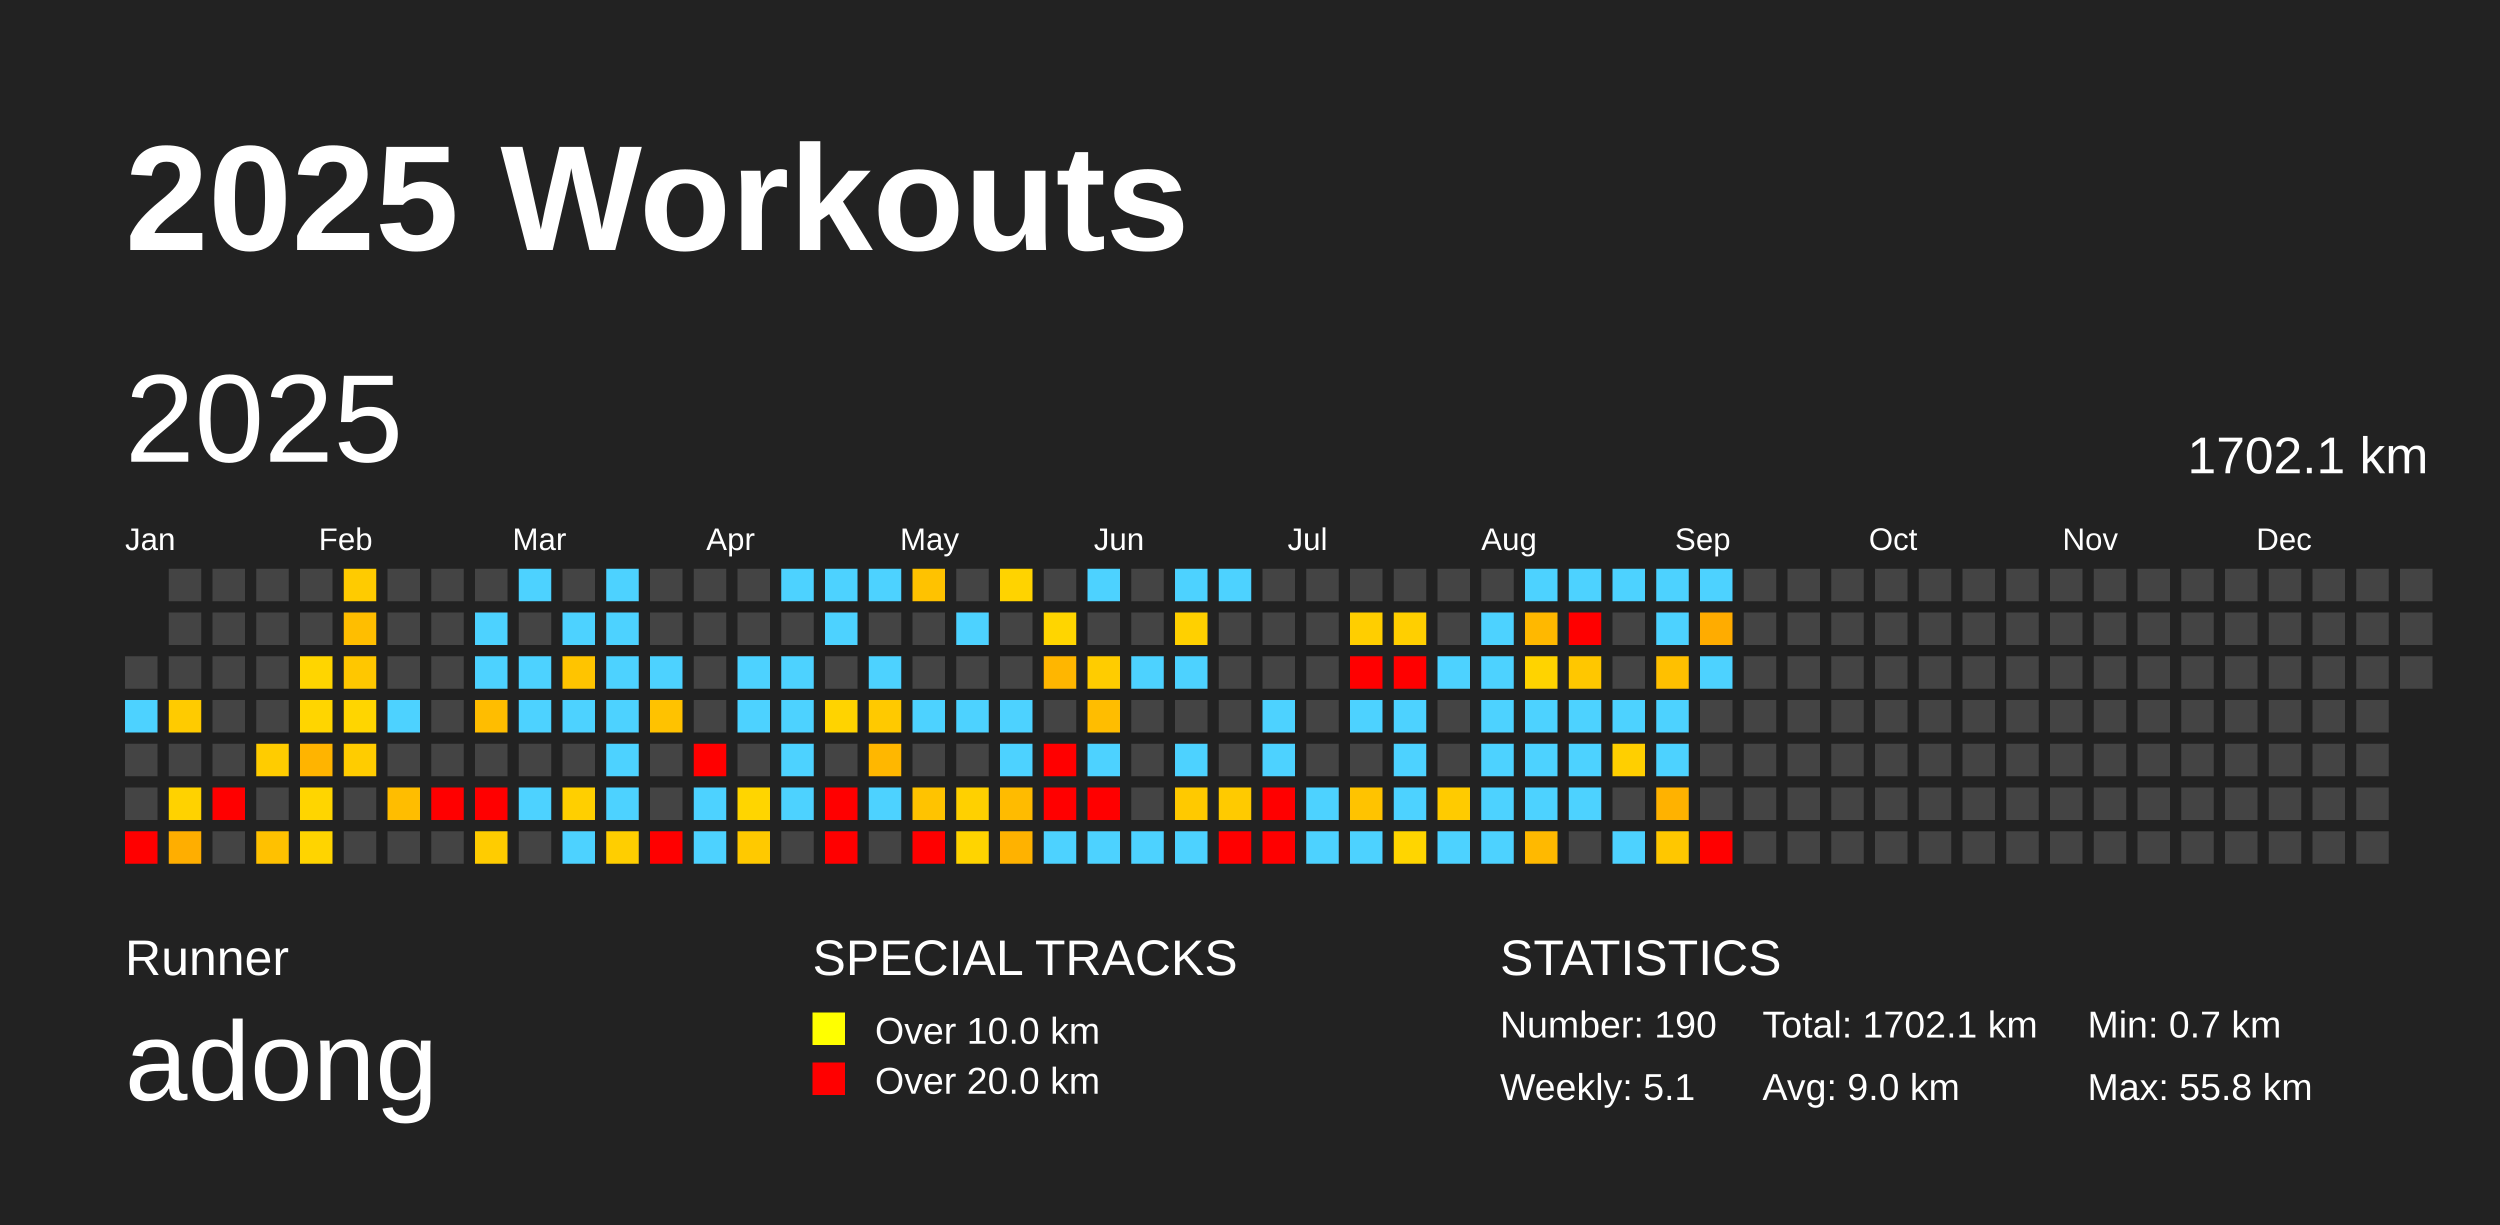
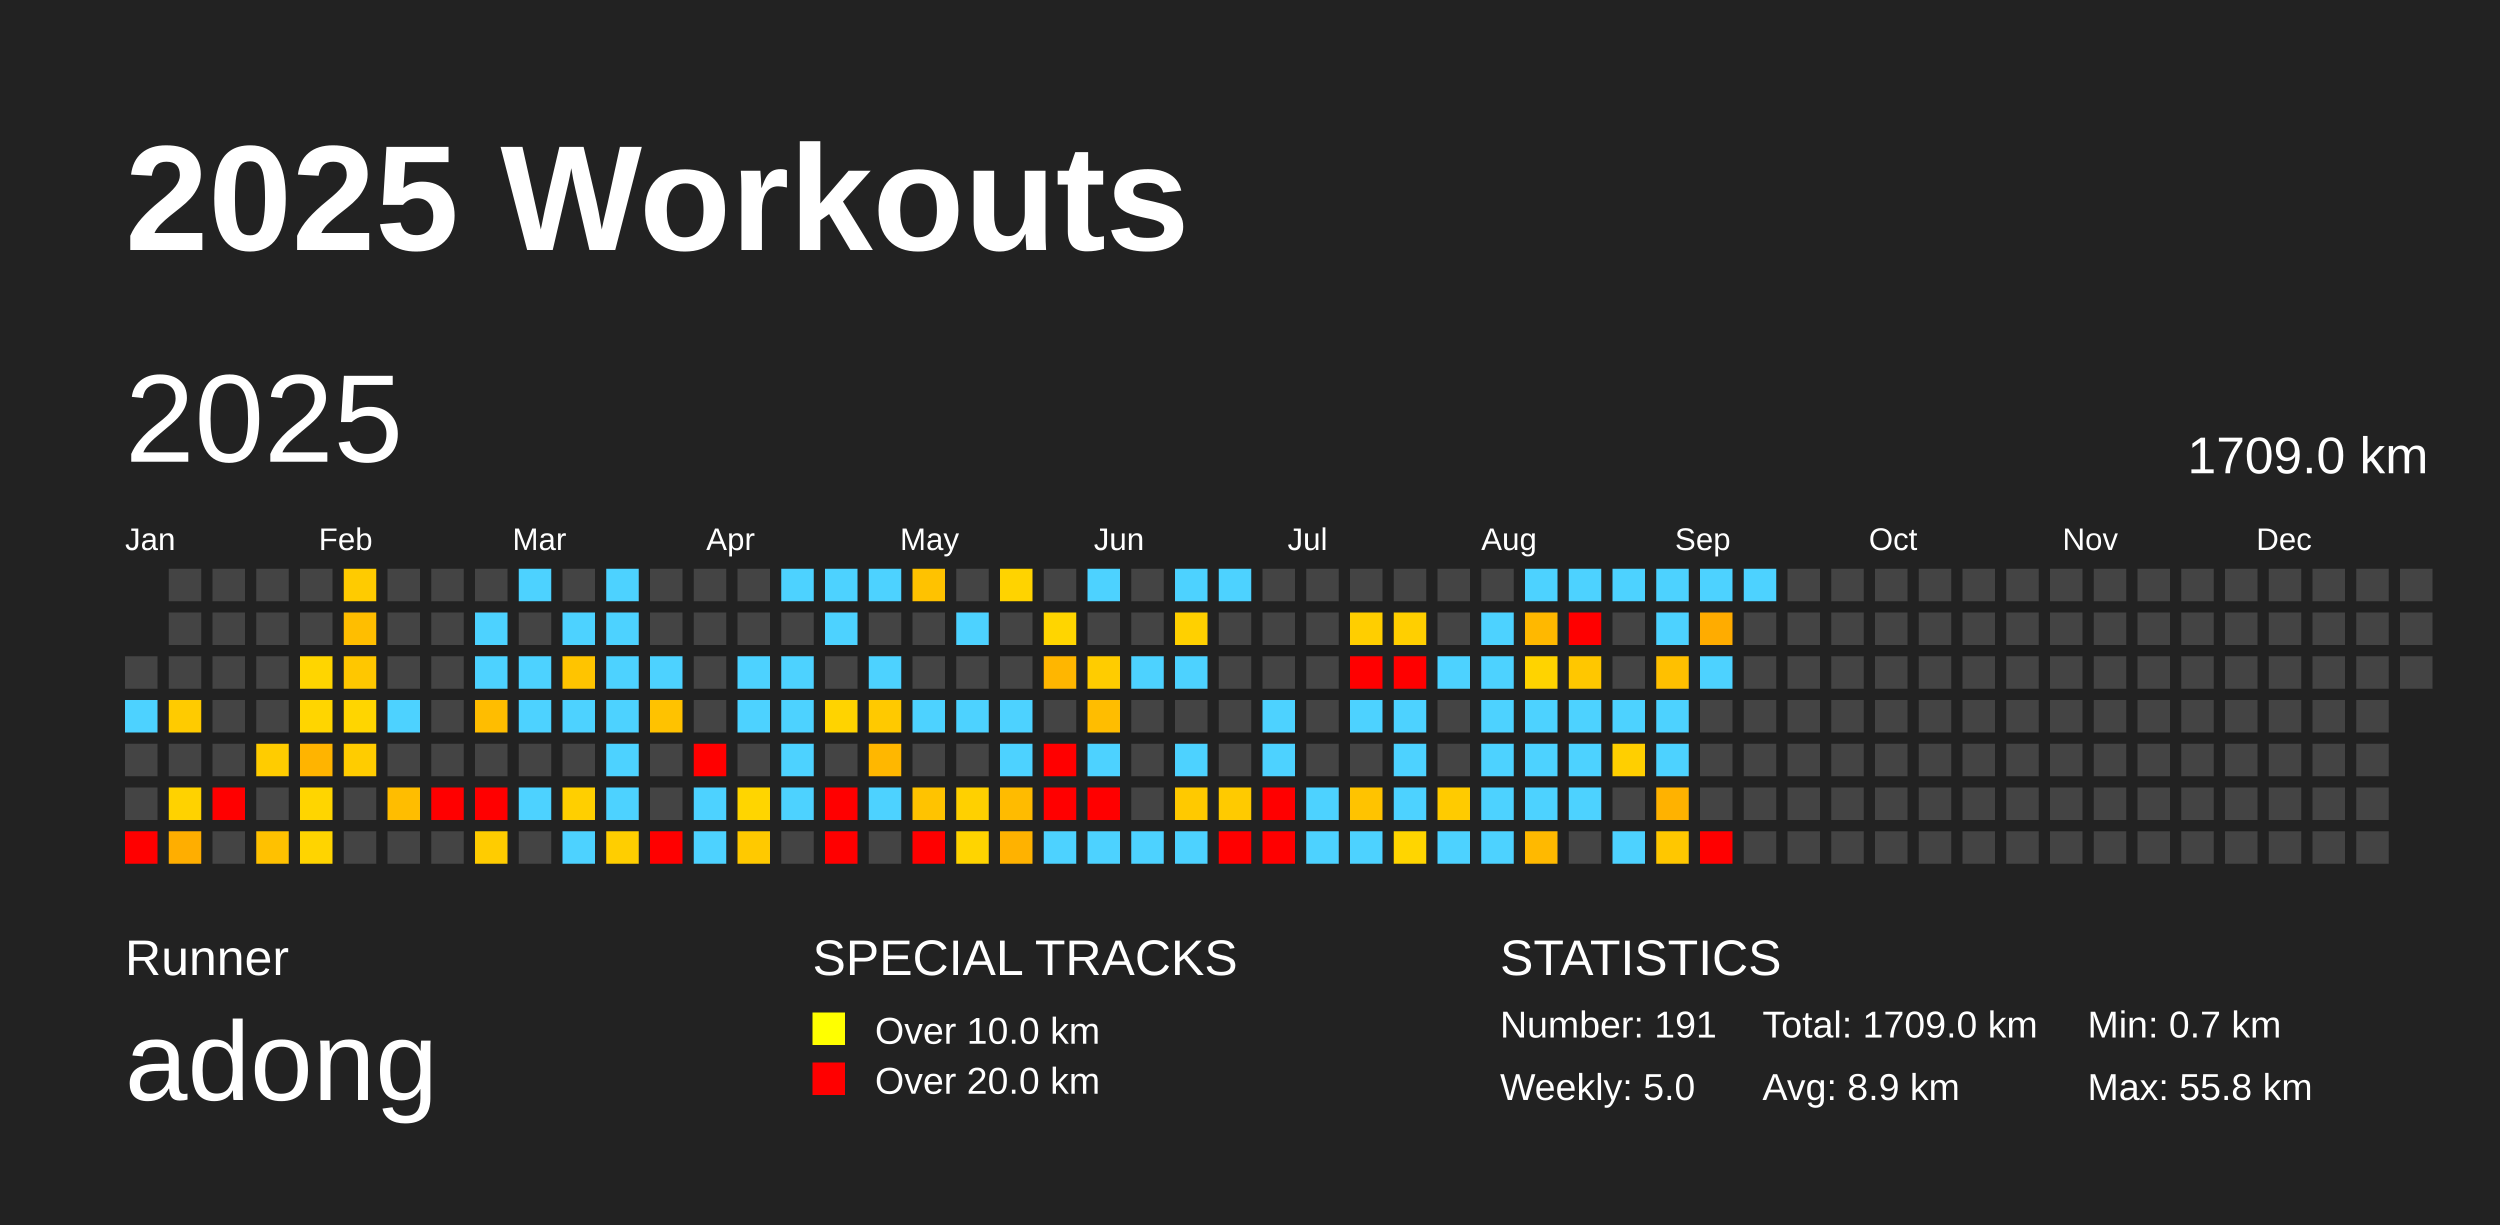
<svg xmlns="http://www.w3.org/2000/svg" baseProfile="full" height="98mm" version="1.1" viewBox="0,0,200,98" width="200mm">
  <defs />
  <rect fill="#222222" height="98" width="200" x="0" y="0" />
  <text fill="#FFFFFF" style="font-size:12px; font-family:Arial; font-weight:bold;" x="10" y="20">2025 Workouts</text>
  <text fill="#FFFFFF" style="font-size:4px; font-family:Arial" x="10" y="78">Runner</text>
  <text fill="#FFFFFF" style="font-size:9px; font-family:Arial" x="10" y="88">adong</text>
  <text fill="#FFFFFF" style="font-size:4px; font-family:Arial" x="65" y="78">SPECIAL TRACKS</text>
  <rect fill="yellow" height="2.6" width="2.6" x="65" y="81" />
  <text fill="#FFFFFF" style="font-size:3px; font-family:Arial" x="70" y="83.5">Over 10.0 km</text>
  <rect fill="red" height="2.6" width="2.6" x="65" y="85" />
  <text fill="#FFFFFF" style="font-size:3px; font-family:Arial" x="70" y="87.5">Over 20.0 km</text>
  <text fill="#FFFFFF" style="font-size:4px; font-family:Arial" x="120" y="78">STATISTICS</text>
-   <text fill="#FFFFFF" style="font-size:3px; font-family:Arial" x="120" y="83">Number: 190</text>
-   <text fill="#FFFFFF" style="font-size:3px; font-family:Arial" x="120" y="88">Weekly: 5.1</text>
-   <text fill="#FFFFFF" style="font-size:3px; font-family:Arial" x="141" y="83">Total: 1702.1 km</text>
-   <text fill="#FFFFFF" style="font-size:3px; font-family:Arial" x="141" y="88">Avg: 9.0 km</text>
+   <text fill="#FFFFFF" style="font-size:3px; font-family:Arial" x="120" y="83">Number: 191</text>
+   <text fill="#FFFFFF" style="font-size:3px; font-family:Arial" x="120" y="88">Weekly: 5.0</text>
+   <text fill="#FFFFFF" style="font-size:3px; font-family:Arial" x="141" y="83">Total: 1709.0 km</text>
+   <text fill="#FFFFFF" style="font-size:3px; font-family:Arial" x="141" y="88">Avg: 8.9 km</text>
  <text fill="#FFFFFF" style="font-size:3px; font-family:Arial" x="167" y="83">Min: 0.7 km</text>
  <text fill="#FFFFFF" style="font-size:3px; font-family:Arial" x="167" y="88">Max: 55.8 km</text>
  <text dominant-baseline="hanging" fill="#FFFFFF" style="font-size:10.0px; font-family:Arial;" x="10" y="30">2025</text>
-   <text dominant-baseline="hanging" fill="#FFFFFF" style="font-size:4.125px; font-family:Arial;" x="175" y="35">1702.1 km</text>
+   <text dominant-baseline="hanging" fill="#FFFFFF" style="font-size:4.125px; font-family:Arial;" x="175" y="35">1709.0 km</text>
  <text fill="#FFFFFF" style="font-size:2.5px; font-family:Arial" x="10.0" y="44">Jan</text>
  <text fill="#FFFFFF" style="font-size:2.5px; font-family:Arial" x="25.5" y="44">Feb</text>
  <text fill="#FFFFFF" style="font-size:2.5px; font-family:Arial" x="41.0" y="44">Mar</text>
  <text fill="#FFFFFF" style="font-size:2.5px; font-family:Arial" x="56.5" y="44">Apr</text>
  <text fill="#FFFFFF" style="font-size:2.5px; font-family:Arial" x="72.0" y="44">May</text>
  <text fill="#FFFFFF" style="font-size:2.5px; font-family:Arial" x="87.5" y="44">Jun</text>
  <text fill="#FFFFFF" style="font-size:2.5px; font-family:Arial" x="103.0" y="44">Jul</text>
  <text fill="#FFFFFF" style="font-size:2.5px; font-family:Arial" x="118.5" y="44">Aug</text>
  <text fill="#FFFFFF" style="font-size:2.5px; font-family:Arial" x="134.0" y="44">Sep</text>
  <text fill="#FFFFFF" style="font-size:2.5px; font-family:Arial" x="149.5" y="44">Oct</text>
  <text fill="#FFFFFF" style="font-size:2.5px; font-family:Arial" x="165.0" y="44">Nov</text>
  <text fill="#FFFFFF" style="font-size:2.5px; font-family:Arial" x="180.5" y="44">Dec</text>
  <rect fill="#444444" height="2.6" width="2.6" x="10.0" y="52.5" />
  <rect fill="#4dd2ff" height="2.6" width="2.6" x="10.0" y="56.0" />
  <rect fill="#444444" height="2.6" width="2.6" x="10.0" y="59.5" />
  <rect fill="#444444" height="2.6" width="2.6" x="10.0" y="63.0" />
  <rect fill="red" height="2.6" width="2.6" x="10.0" y="66.5" />
  <rect fill="#444444" height="2.6" width="2.6" x="13.5" y="45.5" />
  <rect fill="#444444" height="2.6" width="2.6" x="13.5" y="49.0" />
  <rect fill="#444444" height="2.6" width="2.6" x="13.5" y="52.5" />
  <rect fill="#ffcb00" height="2.6" width="2.6" x="13.5" y="56.0" />
  <rect fill="#444444" height="2.6" width="2.6" x="13.5" y="59.5" />
  <rect fill="#ffd200" height="2.6" width="2.6" x="13.5" y="63.0" />
  <rect fill="#ffae00" height="2.6" width="2.6" x="13.5" y="66.5" />
  <rect fill="#444444" height="2.6" width="2.6" x="17.0" y="45.5" />
  <rect fill="#444444" height="2.6" width="2.6" x="17.0" y="49.0" />
  <rect fill="#444444" height="2.6" width="2.6" x="17.0" y="52.5" />
  <rect fill="#444444" height="2.6" width="2.6" x="17.0" y="56.0" />
  <rect fill="#444444" height="2.6" width="2.6" x="17.0" y="59.5" />
  <rect fill="red" height="2.6" width="2.6" x="17.0" y="63.0" />
  <rect fill="#444444" height="2.6" width="2.6" x="17.0" y="66.5" />
  <rect fill="#444444" height="2.6" width="2.6" x="20.5" y="45.5" />
  <rect fill="#444444" height="2.6" width="2.6" x="20.5" y="49.0" />
  <rect fill="#444444" height="2.6" width="2.6" x="20.5" y="52.5" />
  <rect fill="#444444" height="2.6" width="2.6" x="20.5" y="56.0" />
  <rect fill="#ffcc00" height="2.6" width="2.6" x="20.5" y="59.5" />
  <rect fill="#444444" height="2.6" width="2.6" x="20.5" y="63.0" />
  <rect fill="#ffc100" height="2.6" width="2.6" x="20.5" y="66.5" />
  <rect fill="#444444" height="2.6" width="2.6" x="24.0" y="45.5" />
  <rect fill="#444444" height="2.6" width="2.6" x="24.0" y="49.0" />
  <rect fill="#ffd500" height="2.6" width="2.6" x="24.0" y="52.5" />
  <rect fill="#ffd500" height="2.6" width="2.6" x="24.0" y="56.0" />
  <rect fill="#ffb400" height="2.6" width="2.6" x="24.0" y="59.5" />
  <rect fill="#ffd500" height="2.6" width="2.6" x="24.0" y="63.0" />
  <rect fill="#ffd400" height="2.6" width="2.6" x="24.0" y="66.5" />
  <rect fill="#ffcb00" height="2.6" width="2.6" x="27.5" y="45.5" />
  <rect fill="#ffbe00" height="2.6" width="2.6" x="27.5" y="49.0" />
  <rect fill="#ffc700" height="2.6" width="2.6" x="27.5" y="52.5" />
  <rect fill="#ffd500" height="2.6" width="2.6" x="27.5" y="56.0" />
  <rect fill="#ffcc00" height="2.6" width="2.6" x="27.5" y="59.5" />
  <rect fill="#444444" height="2.6" width="2.6" x="27.5" y="63.0" />
  <rect fill="#444444" height="2.6" width="2.6" x="27.5" y="66.5" />
  <rect fill="#444444" height="2.6" width="2.6" x="31.0" y="45.5" />
  <rect fill="#444444" height="2.6" width="2.6" x="31.0" y="49.0" />
  <rect fill="#444444" height="2.6" width="2.6" x="31.0" y="52.5" />
  <rect fill="#4dd2ff" height="2.6" width="2.6" x="31.0" y="56.0" />
  <rect fill="#444444" height="2.6" width="2.6" x="31.0" y="59.5" />
  <rect fill="#ffbd00" height="2.6" width="2.6" x="31.0" y="63.0" />
  <rect fill="#444444" height="2.6" width="2.6" x="31.0" y="66.5" />
  <rect fill="#444444" height="2.6" width="2.6" x="34.5" y="45.5" />
  <rect fill="#444444" height="2.6" width="2.6" x="34.5" y="49.0" />
  <rect fill="#444444" height="2.6" width="2.6" x="34.5" y="52.5" />
  <rect fill="#444444" height="2.6" width="2.6" x="34.5" y="56.0" />
  <rect fill="#444444" height="2.6" width="2.6" x="34.5" y="59.5" />
  <rect fill="red" height="2.6" width="2.6" x="34.5" y="63.0" />
  <rect fill="#444444" height="2.6" width="2.6" x="34.5" y="66.5" />
  <rect fill="#444444" height="2.6" width="2.6" x="38.0" y="45.5" />
  <rect fill="#4dd2ff" height="2.6" width="2.6" x="38.0" y="49.0" />
  <rect fill="#4dd2ff" height="2.6" width="2.6" x="38.0" y="52.5" />
  <rect fill="#ffbd00" height="2.6" width="2.6" x="38.0" y="56.0" />
  <rect fill="#444444" height="2.6" width="2.6" x="38.0" y="59.5" />
  <rect fill="red" height="2.6" width="2.6" x="38.0" y="63.0" />
  <rect fill="#ffcc00" height="2.6" width="2.6" x="38.0" y="66.5" />
  <rect fill="#4dd2ff" height="2.6" width="2.6" x="41.5" y="45.5" />
  <rect fill="#444444" height="2.6" width="2.6" x="41.5" y="49.0" />
  <rect fill="#4dd2ff" height="2.6" width="2.6" x="41.5" y="52.5" />
  <rect fill="#4dd2ff" height="2.6" width="2.6" x="41.5" y="56.0" />
  <rect fill="#444444" height="2.6" width="2.6" x="41.5" y="59.5" />
  <rect fill="#4dd2ff" height="2.6" width="2.6" x="41.5" y="63.0" />
  <rect fill="#444444" height="2.6" width="2.6" x="41.5" y="66.5" />
  <rect fill="#444444" height="2.6" width="2.6" x="45.0" y="45.5" />
  <rect fill="#4dd2ff" height="2.6" width="2.6" x="45.0" y="49.0" />
  <rect fill="#ffc400" height="2.6" width="2.6" x="45.0" y="52.5" />
  <rect fill="#4dd2ff" height="2.6" width="2.6" x="45.0" y="56.0" />
  <rect fill="#444444" height="2.6" width="2.6" x="45.0" y="59.5" />
  <rect fill="#ffcf00" height="2.6" width="2.6" x="45.0" y="63.0" />
  <rect fill="#4dd2ff" height="2.6" width="2.6" x="45.0" y="66.5" />
  <rect fill="#4dd2ff" height="2.6" width="2.6" x="48.5" y="45.5" />
  <rect fill="#4dd2ff" height="2.6" width="2.6" x="48.5" y="49.0" />
  <rect fill="#4dd2ff" height="2.6" width="2.6" x="48.5" y="52.5" />
  <rect fill="#4dd2ff" height="2.6" width="2.6" x="48.5" y="56.0" />
  <rect fill="#4dd2ff" height="2.6" width="2.6" x="48.5" y="59.5" />
  <rect fill="#4dd2ff" height="2.6" width="2.6" x="48.5" y="63.0" />
  <rect fill="#ffce00" height="2.6" width="2.6" x="48.5" y="66.5" />
  <rect fill="#444444" height="2.6" width="2.6" x="52.0" y="45.5" />
  <rect fill="#444444" height="2.6" width="2.6" x="52.0" y="49.0" />
  <rect fill="#4dd2ff" height="2.6" width="2.6" x="52.0" y="52.5" />
  <rect fill="#ffc200" height="2.6" width="2.6" x="52.0" y="56.0" />
  <rect fill="#444444" height="2.6" width="2.6" x="52.0" y="59.5" />
  <rect fill="#444444" height="2.6" width="2.6" x="52.0" y="63.0" />
  <rect fill="red" height="2.6" width="2.6" x="52.0" y="66.5" />
  <rect fill="#444444" height="2.6" width="2.6" x="55.5" y="45.5" />
  <rect fill="#444444" height="2.6" width="2.6" x="55.5" y="49.0" />
  <rect fill="#444444" height="2.6" width="2.6" x="55.5" y="52.5" />
  <rect fill="#444444" height="2.6" width="2.6" x="55.5" y="56.0" />
  <rect fill="red" height="2.6" width="2.6" x="55.5" y="59.5" />
  <rect fill="#4dd2ff" height="2.6" width="2.6" x="55.5" y="63.0" />
  <rect fill="#4dd2ff" height="2.6" width="2.6" x="55.5" y="66.5" />
  <rect fill="#444444" height="2.6" width="2.6" x="59.0" y="45.5" />
  <rect fill="#444444" height="2.6" width="2.6" x="59.0" y="49.0" />
  <rect fill="#4dd2ff" height="2.6" width="2.6" x="59.0" y="52.5" />
  <rect fill="#4dd2ff" height="2.6" width="2.6" x="59.0" y="56.0" />
  <rect fill="#444444" height="2.6" width="2.6" x="59.0" y="59.5" />
  <rect fill="#ffd500" height="2.6" width="2.6" x="59.0" y="63.0" />
  <rect fill="#ffc900" height="2.6" width="2.6" x="59.0" y="66.5" />
  <rect fill="#4dd2ff" height="2.6" width="2.6" x="62.5" y="45.5" />
  <rect fill="#444444" height="2.6" width="2.6" x="62.5" y="49.0" />
  <rect fill="#4dd2ff" height="2.6" width="2.6" x="62.5" y="52.5" />
  <rect fill="#4dd2ff" height="2.6" width="2.6" x="62.5" y="56.0" />
  <rect fill="#4dd2ff" height="2.6" width="2.6" x="62.5" y="59.5" />
  <rect fill="#4dd2ff" height="2.6" width="2.6" x="62.5" y="63.0" />
  <rect fill="#444444" height="2.6" width="2.6" x="62.5" y="66.5" />
  <rect fill="#4dd2ff" height="2.6" width="2.6" x="66.0" y="45.5" />
  <rect fill="#4dd2ff" height="2.6" width="2.6" x="66.0" y="49.0" />
  <rect fill="#444444" height="2.6" width="2.6" x="66.0" y="52.5" />
  <rect fill="#ffd300" height="2.6" width="2.6" x="66.0" y="56.0" />
  <rect fill="#444444" height="2.6" width="2.6" x="66.0" y="59.5" />
  <rect fill="red" height="2.6" width="2.6" x="66.0" y="63.0" />
  <rect fill="red" height="2.6" width="2.6" x="66.0" y="66.5" />
  <rect fill="#4dd2ff" height="2.6" width="2.6" x="69.5" y="45.5" />
  <rect fill="#444444" height="2.6" width="2.6" x="69.5" y="49.0" />
  <rect fill="#4dd2ff" height="2.6" width="2.6" x="69.5" y="52.5" />
  <rect fill="#ffc900" height="2.6" width="2.6" x="69.5" y="56.0" />
  <rect fill="#ffb700" height="2.6" width="2.6" x="69.5" y="59.5" />
  <rect fill="#4dd2ff" height="2.6" width="2.6" x="69.5" y="63.0" />
  <rect fill="#444444" height="2.6" width="2.6" x="69.5" y="66.5" />
  <rect fill="#ffc200" height="2.6" width="2.6" x="73.0" y="45.5" />
  <rect fill="#444444" height="2.6" width="2.6" x="73.0" y="49.0" />
  <rect fill="#444444" height="2.6" width="2.6" x="73.0" y="52.5" />
  <rect fill="#4dd2ff" height="2.6" width="2.6" x="73.0" y="56.0" />
  <rect fill="#444444" height="2.6" width="2.6" x="73.0" y="59.5" />
  <rect fill="#ffc300" height="2.6" width="2.6" x="73.0" y="63.0" />
  <rect fill="red" height="2.6" width="2.6" x="73.0" y="66.5" />
  <rect fill="#444444" height="2.6" width="2.6" x="76.5" y="45.5" />
  <rect fill="#4dd2ff" height="2.6" width="2.6" x="76.5" y="49.0" />
  <rect fill="#444444" height="2.6" width="2.6" x="76.5" y="52.5" />
  <rect fill="#4dd2ff" height="2.6" width="2.6" x="76.5" y="56.0" />
  <rect fill="#444444" height="2.6" width="2.6" x="76.5" y="59.5" />
  <rect fill="#ffd000" height="2.6" width="2.6" x="76.5" y="63.0" />
  <rect fill="#ffd400" height="2.6" width="2.6" x="76.5" y="66.5" />
  <rect fill="#ffd300" height="2.6" width="2.6" x="80.0" y="45.5" />
  <rect fill="#444444" height="2.6" width="2.6" x="80.0" y="49.0" />
  <rect fill="#444444" height="2.6" width="2.6" x="80.0" y="52.5" />
  <rect fill="#4dd2ff" height="2.6" width="2.6" x="80.0" y="56.0" />
  <rect fill="#4dd2ff" height="2.6" width="2.6" x="80.0" y="59.5" />
  <rect fill="#ffbb00" height="2.6" width="2.6" x="80.0" y="63.0" />
  <rect fill="#ffb200" height="2.6" width="2.6" x="80.0" y="66.5" />
  <rect fill="#444444" height="2.6" width="2.6" x="83.5" y="45.5" />
  <rect fill="#ffd500" height="2.6" width="2.6" x="83.5" y="49.0" />
  <rect fill="#ffb600" height="2.6" width="2.6" x="83.5" y="52.5" />
  <rect fill="#444444" height="2.6" width="2.6" x="83.5" y="56.0" />
  <rect fill="red" height="2.6" width="2.6" x="83.5" y="59.5" />
  <rect fill="red" height="2.6" width="2.6" x="83.5" y="63.0" />
  <rect fill="#4dd2ff" height="2.6" width="2.6" x="83.5" y="66.5" />
  <rect fill="#4dd2ff" height="2.6" width="2.6" x="87.0" y="45.5" />
  <rect fill="#444444" height="2.6" width="2.6" x="87.0" y="49.0" />
  <rect fill="#ffcc00" height="2.6" width="2.6" x="87.0" y="52.5" />
  <rect fill="#ffbd00" height="2.6" width="2.6" x="87.0" y="56.0" />
  <rect fill="#4dd2ff" height="2.6" width="2.6" x="87.0" y="59.5" />
  <rect fill="red" height="2.6" width="2.6" x="87.0" y="63.0" />
  <rect fill="#4dd2ff" height="2.6" width="2.6" x="87.0" y="66.5" />
  <rect fill="#444444" height="2.6" width="2.6" x="90.5" y="45.5" />
  <rect fill="#444444" height="2.6" width="2.6" x="90.5" y="49.0" />
  <rect fill="#4dd2ff" height="2.6" width="2.6" x="90.5" y="52.5" />
  <rect fill="#444444" height="2.6" width="2.6" x="90.5" y="56.0" />
  <rect fill="#444444" height="2.6" width="2.6" x="90.5" y="59.5" />
  <rect fill="#444444" height="2.6" width="2.6" x="90.5" y="63.0" />
  <rect fill="#4dd2ff" height="2.6" width="2.6" x="90.5" y="66.5" />
  <rect fill="#4dd2ff" height="2.6" width="2.6" x="94.0" y="45.5" />
  <rect fill="#ffd000" height="2.6" width="2.6" x="94.0" y="49.0" />
  <rect fill="#4dd2ff" height="2.6" width="2.6" x="94.0" y="52.5" />
  <rect fill="#444444" height="2.6" width="2.6" x="94.0" y="56.0" />
  <rect fill="#4dd2ff" height="2.6" width="2.6" x="94.0" y="59.5" />
  <rect fill="#ffc900" height="2.6" width="2.6" x="94.0" y="63.0" />
  <rect fill="#4dd2ff" height="2.6" width="2.6" x="94.0" y="66.5" />
  <rect fill="#4dd2ff" height="2.6" width="2.6" x="97.5" y="45.5" />
  <rect fill="#444444" height="2.6" width="2.6" x="97.5" y="49.0" />
  <rect fill="#444444" height="2.6" width="2.6" x="97.5" y="52.5" />
  <rect fill="#444444" height="2.6" width="2.6" x="97.5" y="56.0" />
  <rect fill="#444444" height="2.6" width="2.6" x="97.5" y="59.5" />
  <rect fill="#ffca00" height="2.6" width="2.6" x="97.5" y="63.0" />
  <rect fill="red" height="2.6" width="2.6" x="97.5" y="66.5" />
  <rect fill="#444444" height="2.6" width="2.6" x="101.0" y="45.5" />
  <rect fill="#444444" height="2.6" width="2.6" x="101.0" y="49.0" />
  <rect fill="#444444" height="2.6" width="2.6" x="101.0" y="52.5" />
  <rect fill="#4dd2ff" height="2.6" width="2.6" x="101.0" y="56.0" />
  <rect fill="#4dd2ff" height="2.6" width="2.6" x="101.0" y="59.5" />
  <rect fill="red" height="2.6" width="2.6" x="101.0" y="63.0" />
  <rect fill="red" height="2.6" width="2.6" x="101.0" y="66.5" />
  <rect fill="#444444" height="2.6" width="2.6" x="104.5" y="45.5" />
  <rect fill="#444444" height="2.6" width="2.6" x="104.5" y="49.0" />
  <rect fill="#444444" height="2.6" width="2.6" x="104.5" y="52.5" />
  <rect fill="#444444" height="2.6" width="2.6" x="104.5" y="56.0" />
  <rect fill="#444444" height="2.6" width="2.6" x="104.5" y="59.5" />
  <rect fill="#4dd2ff" height="2.6" width="2.6" x="104.5" y="63.0" />
  <rect fill="#4dd2ff" height="2.6" width="2.6" x="104.5" y="66.5" />
  <rect fill="#444444" height="2.6" width="2.6" x="108.0" y="45.5" />
  <rect fill="#ffce00" height="2.6" width="2.6" x="108.0" y="49.0" />
  <rect fill="red" height="2.6" width="2.6" x="108.0" y="52.5" />
  <rect fill="#4dd2ff" height="2.6" width="2.6" x="108.0" y="56.0" />
  <rect fill="#444444" height="2.6" width="2.6" x="108.0" y="59.5" />
  <rect fill="#ffc300" height="2.6" width="2.6" x="108.0" y="63.0" />
  <rect fill="#4dd2ff" height="2.6" width="2.6" x="108.0" y="66.5" />
  <rect fill="#444444" height="2.6" width="2.6" x="111.5" y="45.5" />
  <rect fill="#ffcf00" height="2.6" width="2.6" x="111.5" y="49.0" />
  <rect fill="red" height="2.6" width="2.6" x="111.5" y="52.5" />
  <rect fill="#4dd2ff" height="2.6" width="2.6" x="111.5" y="56.0" />
  <rect fill="#4dd2ff" height="2.6" width="2.6" x="111.5" y="59.5" />
  <rect fill="#4dd2ff" height="2.6" width="2.6" x="111.5" y="63.0" />
  <rect fill="#ffd500" height="2.6" width="2.6" x="111.5" y="66.5" />
  <rect fill="#444444" height="2.6" width="2.6" x="115.0" y="45.5" />
  <rect fill="#444444" height="2.6" width="2.6" x="115.0" y="49.0" />
  <rect fill="#4dd2ff" height="2.6" width="2.6" x="115.0" y="52.5" />
  <rect fill="#444444" height="2.6" width="2.6" x="115.0" y="56.0" />
  <rect fill="#444444" height="2.6" width="2.6" x="115.0" y="59.5" />
  <rect fill="#ffcb00" height="2.6" width="2.6" x="115.0" y="63.0" />
  <rect fill="#4dd2ff" height="2.6" width="2.6" x="115.0" y="66.5" />
  <rect fill="#444444" height="2.6" width="2.6" x="118.5" y="45.5" />
  <rect fill="#4dd2ff" height="2.6" width="2.6" x="118.5" y="49.0" />
  <rect fill="#4dd2ff" height="2.6" width="2.6" x="118.5" y="52.5" />
  <rect fill="#4dd2ff" height="2.6" width="2.6" x="118.5" y="56.0" />
  <rect fill="#4dd2ff" height="2.6" width="2.6" x="118.5" y="59.5" />
  <rect fill="#4dd2ff" height="2.6" width="2.6" x="118.5" y="63.0" />
  <rect fill="#4dd2ff" height="2.6" width="2.6" x="118.5" y="66.5" />
  <rect fill="#4dd2ff" height="2.6" width="2.6" x="122.0" y="45.5" />
  <rect fill="#ffb800" height="2.6" width="2.6" x="122.0" y="49.0" />
  <rect fill="#ffd300" height="2.6" width="2.6" x="122.0" y="52.5" />
  <rect fill="#4dd2ff" height="2.6" width="2.6" x="122.0" y="56.0" />
  <rect fill="#4dd2ff" height="2.6" width="2.6" x="122.0" y="59.5" />
  <rect fill="#4dd2ff" height="2.6" width="2.6" x="122.0" y="63.0" />
  <rect fill="#ffb900" height="2.6" width="2.6" x="122.0" y="66.5" />
  <rect fill="#4dd2ff" height="2.6" width="2.6" x="125.5" y="45.5" />
  <rect fill="red" height="2.6" width="2.6" x="125.5" y="49.0" />
  <rect fill="#ffc700" height="2.6" width="2.6" x="125.5" y="52.5" />
  <rect fill="#4dd2ff" height="2.6" width="2.6" x="125.5" y="56.0" />
  <rect fill="#4dd2ff" height="2.6" width="2.6" x="125.5" y="59.5" />
  <rect fill="#4dd2ff" height="2.6" width="2.6" x="125.5" y="63.0" />
  <rect fill="#444444" height="2.6" width="2.6" x="125.5" y="66.5" />
  <rect fill="#4dd2ff" height="2.6" width="2.6" x="129.0" y="45.5" />
  <rect fill="#444444" height="2.6" width="2.6" x="129.0" y="49.0" />
  <rect fill="#444444" height="2.6" width="2.6" x="129.0" y="52.5" />
  <rect fill="#4dd2ff" height="2.6" width="2.6" x="129.0" y="56.0" />
  <rect fill="#ffcf00" height="2.6" width="2.6" x="129.0" y="59.5" />
  <rect fill="#444444" height="2.6" width="2.6" x="129.0" y="63.0" />
  <rect fill="#4dd2ff" height="2.6" width="2.6" x="129.0" y="66.5" />
  <rect fill="#4dd2ff" height="2.6" width="2.6" x="132.5" y="45.5" />
  <rect fill="#4dd2ff" height="2.6" width="2.6" x="132.5" y="49.0" />
  <rect fill="#ffc000" height="2.6" width="2.6" x="132.5" y="52.5" />
  <rect fill="#4dd2ff" height="2.6" width="2.6" x="132.5" y="56.0" />
  <rect fill="#4dd2ff" height="2.6" width="2.6" x="132.5" y="59.5" />
  <rect fill="#ffb200" height="2.6" width="2.6" x="132.5" y="63.0" />
  <rect fill="#ffc700" height="2.6" width="2.6" x="132.5" y="66.5" />
  <rect fill="#4dd2ff" height="2.6" width="2.6" x="136.0" y="45.5" />
  <rect fill="#ffac00" height="2.6" width="2.6" x="136.0" y="49.0" />
  <rect fill="#4dd2ff" height="2.6" width="2.6" x="136.0" y="52.5" />
  <rect fill="#444444" height="2.6" width="2.6" x="136.0" y="56.0" />
  <rect fill="#444444" height="2.6" width="2.6" x="136.0" y="59.5" />
  <rect fill="#444444" height="2.6" width="2.6" x="136.0" y="63.0" />
  <rect fill="red" height="2.6" width="2.6" x="136.0" y="66.5" />
-   <rect fill="#444444" height="2.6" width="2.6" x="139.5" y="45.5" />
+   <rect fill="#4dd2ff" height="2.6" width="2.6" x="139.5" y="45.5" />
  <rect fill="#444444" height="2.6" width="2.6" x="139.5" y="49.0" />
  <rect fill="#444444" height="2.6" width="2.6" x="139.5" y="52.5" />
  <rect fill="#444444" height="2.6" width="2.6" x="139.5" y="56.0" />
  <rect fill="#444444" height="2.6" width="2.6" x="139.5" y="59.5" />
  <rect fill="#444444" height="2.6" width="2.6" x="139.5" y="63.0" />
  <rect fill="#444444" height="2.6" width="2.6" x="139.5" y="66.5" />
  <rect fill="#444444" height="2.6" width="2.6" x="143.0" y="45.5" />
  <rect fill="#444444" height="2.6" width="2.6" x="143.0" y="49.0" />
  <rect fill="#444444" height="2.6" width="2.6" x="143.0" y="52.5" />
  <rect fill="#444444" height="2.6" width="2.6" x="143.0" y="56.0" />
  <rect fill="#444444" height="2.6" width="2.6" x="143.0" y="59.5" />
  <rect fill="#444444" height="2.6" width="2.6" x="143.0" y="63.0" />
  <rect fill="#444444" height="2.6" width="2.6" x="143.0" y="66.5" />
  <rect fill="#444444" height="2.6" width="2.6" x="146.5" y="45.5" />
  <rect fill="#444444" height="2.6" width="2.6" x="146.5" y="49.0" />
  <rect fill="#444444" height="2.6" width="2.6" x="146.5" y="52.5" />
  <rect fill="#444444" height="2.6" width="2.6" x="146.5" y="56.0" />
  <rect fill="#444444" height="2.6" width="2.6" x="146.5" y="59.5" />
  <rect fill="#444444" height="2.6" width="2.6" x="146.5" y="63.0" />
  <rect fill="#444444" height="2.6" width="2.6" x="146.5" y="66.5" />
  <rect fill="#444444" height="2.6" width="2.6" x="150.0" y="45.5" />
  <rect fill="#444444" height="2.6" width="2.6" x="150.0" y="49.0" />
  <rect fill="#444444" height="2.6" width="2.6" x="150.0" y="52.5" />
  <rect fill="#444444" height="2.6" width="2.6" x="150.0" y="56.0" />
  <rect fill="#444444" height="2.6" width="2.6" x="150.0" y="59.5" />
  <rect fill="#444444" height="2.6" width="2.6" x="150.0" y="63.0" />
  <rect fill="#444444" height="2.6" width="2.6" x="150.0" y="66.5" />
  <rect fill="#444444" height="2.6" width="2.6" x="153.5" y="45.5" />
  <rect fill="#444444" height="2.6" width="2.6" x="153.5" y="49.0" />
  <rect fill="#444444" height="2.6" width="2.6" x="153.5" y="52.5" />
  <rect fill="#444444" height="2.6" width="2.6" x="153.5" y="56.0" />
  <rect fill="#444444" height="2.6" width="2.6" x="153.5" y="59.5" />
  <rect fill="#444444" height="2.6" width="2.6" x="153.5" y="63.0" />
  <rect fill="#444444" height="2.6" width="2.6" x="153.5" y="66.5" />
  <rect fill="#444444" height="2.6" width="2.6" x="157.0" y="45.5" />
  <rect fill="#444444" height="2.6" width="2.6" x="157.0" y="49.0" />
  <rect fill="#444444" height="2.6" width="2.6" x="157.0" y="52.5" />
  <rect fill="#444444" height="2.6" width="2.6" x="157.0" y="56.0" />
  <rect fill="#444444" height="2.6" width="2.6" x="157.0" y="59.5" />
  <rect fill="#444444" height="2.6" width="2.6" x="157.0" y="63.0" />
  <rect fill="#444444" height="2.6" width="2.6" x="157.0" y="66.5" />
  <rect fill="#444444" height="2.6" width="2.6" x="160.5" y="45.5" />
  <rect fill="#444444" height="2.6" width="2.6" x="160.5" y="49.0" />
  <rect fill="#444444" height="2.6" width="2.6" x="160.5" y="52.5" />
  <rect fill="#444444" height="2.6" width="2.6" x="160.5" y="56.0" />
  <rect fill="#444444" height="2.6" width="2.6" x="160.5" y="59.5" />
  <rect fill="#444444" height="2.6" width="2.6" x="160.5" y="63.0" />
  <rect fill="#444444" height="2.6" width="2.6" x="160.5" y="66.5" />
  <rect fill="#444444" height="2.6" width="2.6" x="164.0" y="45.5" />
  <rect fill="#444444" height="2.6" width="2.6" x="164.0" y="49.0" />
  <rect fill="#444444" height="2.6" width="2.6" x="164.0" y="52.5" />
  <rect fill="#444444" height="2.6" width="2.6" x="164.0" y="56.0" />
  <rect fill="#444444" height="2.6" width="2.6" x="164.0" y="59.5" />
  <rect fill="#444444" height="2.6" width="2.6" x="164.0" y="63.0" />
  <rect fill="#444444" height="2.6" width="2.6" x="164.0" y="66.5" />
  <rect fill="#444444" height="2.6" width="2.6" x="167.5" y="45.5" />
  <rect fill="#444444" height="2.6" width="2.6" x="167.5" y="49.0" />
  <rect fill="#444444" height="2.6" width="2.6" x="167.5" y="52.5" />
  <rect fill="#444444" height="2.6" width="2.6" x="167.5" y="56.0" />
  <rect fill="#444444" height="2.6" width="2.6" x="167.5" y="59.5" />
  <rect fill="#444444" height="2.6" width="2.6" x="167.5" y="63.0" />
  <rect fill="#444444" height="2.6" width="2.6" x="167.5" y="66.5" />
  <rect fill="#444444" height="2.6" width="2.6" x="171.0" y="45.5" />
  <rect fill="#444444" height="2.6" width="2.6" x="171.0" y="49.0" />
  <rect fill="#444444" height="2.6" width="2.6" x="171.0" y="52.5" />
  <rect fill="#444444" height="2.6" width="2.6" x="171.0" y="56.0" />
  <rect fill="#444444" height="2.6" width="2.6" x="171.0" y="59.5" />
  <rect fill="#444444" height="2.6" width="2.6" x="171.0" y="63.0" />
  <rect fill="#444444" height="2.6" width="2.6" x="171.0" y="66.5" />
  <rect fill="#444444" height="2.6" width="2.6" x="174.5" y="45.5" />
  <rect fill="#444444" height="2.6" width="2.6" x="174.5" y="49.0" />
  <rect fill="#444444" height="2.6" width="2.6" x="174.5" y="52.5" />
  <rect fill="#444444" height="2.6" width="2.6" x="174.5" y="56.0" />
  <rect fill="#444444" height="2.6" width="2.6" x="174.5" y="59.5" />
  <rect fill="#444444" height="2.6" width="2.6" x="174.5" y="63.0" />
  <rect fill="#444444" height="2.6" width="2.6" x="174.5" y="66.5" />
  <rect fill="#444444" height="2.6" width="2.6" x="178.0" y="45.5" />
  <rect fill="#444444" height="2.6" width="2.6" x="178.0" y="49.0" />
  <rect fill="#444444" height="2.6" width="2.6" x="178.0" y="52.5" />
  <rect fill="#444444" height="2.6" width="2.6" x="178.0" y="56.0" />
  <rect fill="#444444" height="2.6" width="2.6" x="178.0" y="59.5" />
  <rect fill="#444444" height="2.6" width="2.6" x="178.0" y="63.0" />
  <rect fill="#444444" height="2.6" width="2.6" x="178.0" y="66.5" />
  <rect fill="#444444" height="2.6" width="2.6" x="181.5" y="45.5" />
  <rect fill="#444444" height="2.6" width="2.6" x="181.5" y="49.0" />
  <rect fill="#444444" height="2.6" width="2.6" x="181.5" y="52.5" />
  <rect fill="#444444" height="2.6" width="2.6" x="181.5" y="56.0" />
  <rect fill="#444444" height="2.6" width="2.6" x="181.5" y="59.5" />
  <rect fill="#444444" height="2.6" width="2.6" x="181.5" y="63.0" />
  <rect fill="#444444" height="2.6" width="2.6" x="181.5" y="66.5" />
  <rect fill="#444444" height="2.6" width="2.6" x="185.0" y="45.5" />
  <rect fill="#444444" height="2.6" width="2.6" x="185.0" y="49.0" />
  <rect fill="#444444" height="2.6" width="2.6" x="185.0" y="52.5" />
  <rect fill="#444444" height="2.6" width="2.6" x="185.0" y="56.0" />
  <rect fill="#444444" height="2.6" width="2.6" x="185.0" y="59.5" />
  <rect fill="#444444" height="2.6" width="2.6" x="185.0" y="63.0" />
  <rect fill="#444444" height="2.6" width="2.6" x="185.0" y="66.5" />
  <rect fill="#444444" height="2.6" width="2.6" x="188.5" y="45.5" />
  <rect fill="#444444" height="2.6" width="2.6" x="188.5" y="49.0" />
  <rect fill="#444444" height="2.6" width="2.6" x="188.5" y="52.5" />
  <rect fill="#444444" height="2.6" width="2.6" x="188.5" y="56.0" />
  <rect fill="#444444" height="2.6" width="2.6" x="188.5" y="59.5" />
  <rect fill="#444444" height="2.6" width="2.6" x="188.5" y="63.0" />
  <rect fill="#444444" height="2.6" width="2.6" x="188.5" y="66.5" />
  <rect fill="#444444" height="2.6" width="2.6" x="192.0" y="45.5" />
  <rect fill="#444444" height="2.6" width="2.6" x="192.0" y="49.0" />
  <rect fill="#444444" height="2.6" width="2.6" x="192.0" y="52.5" />
</svg>
